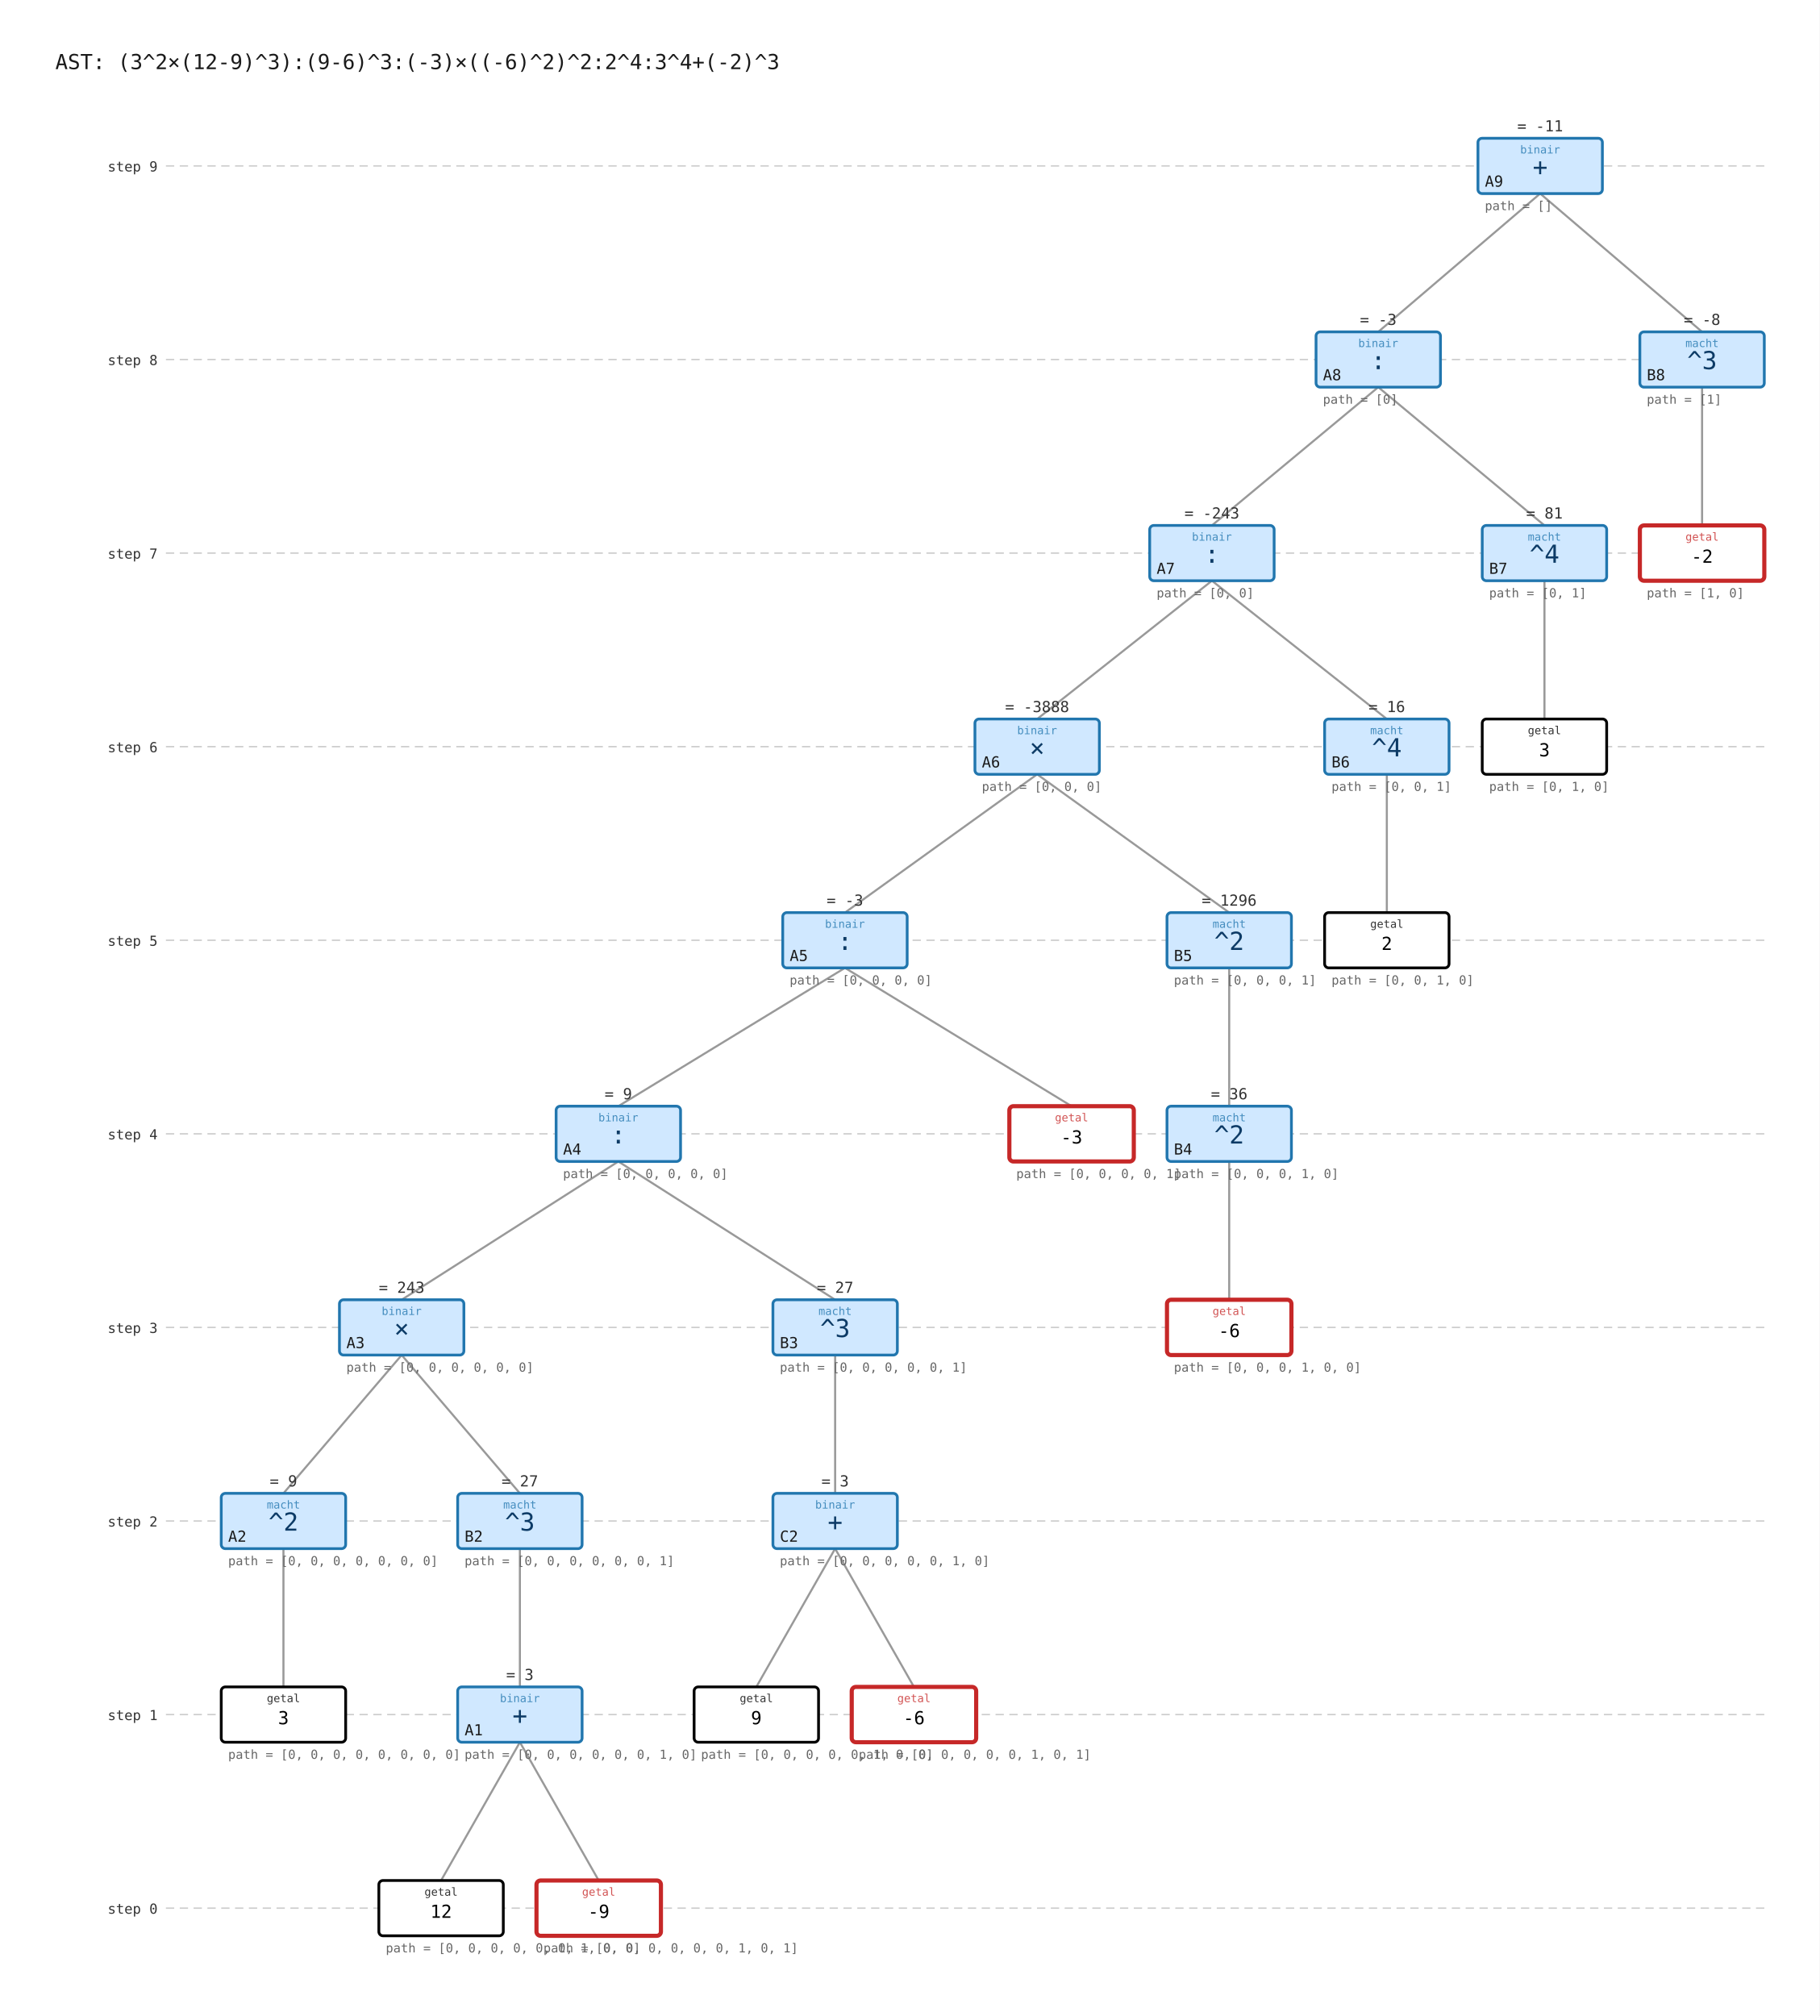
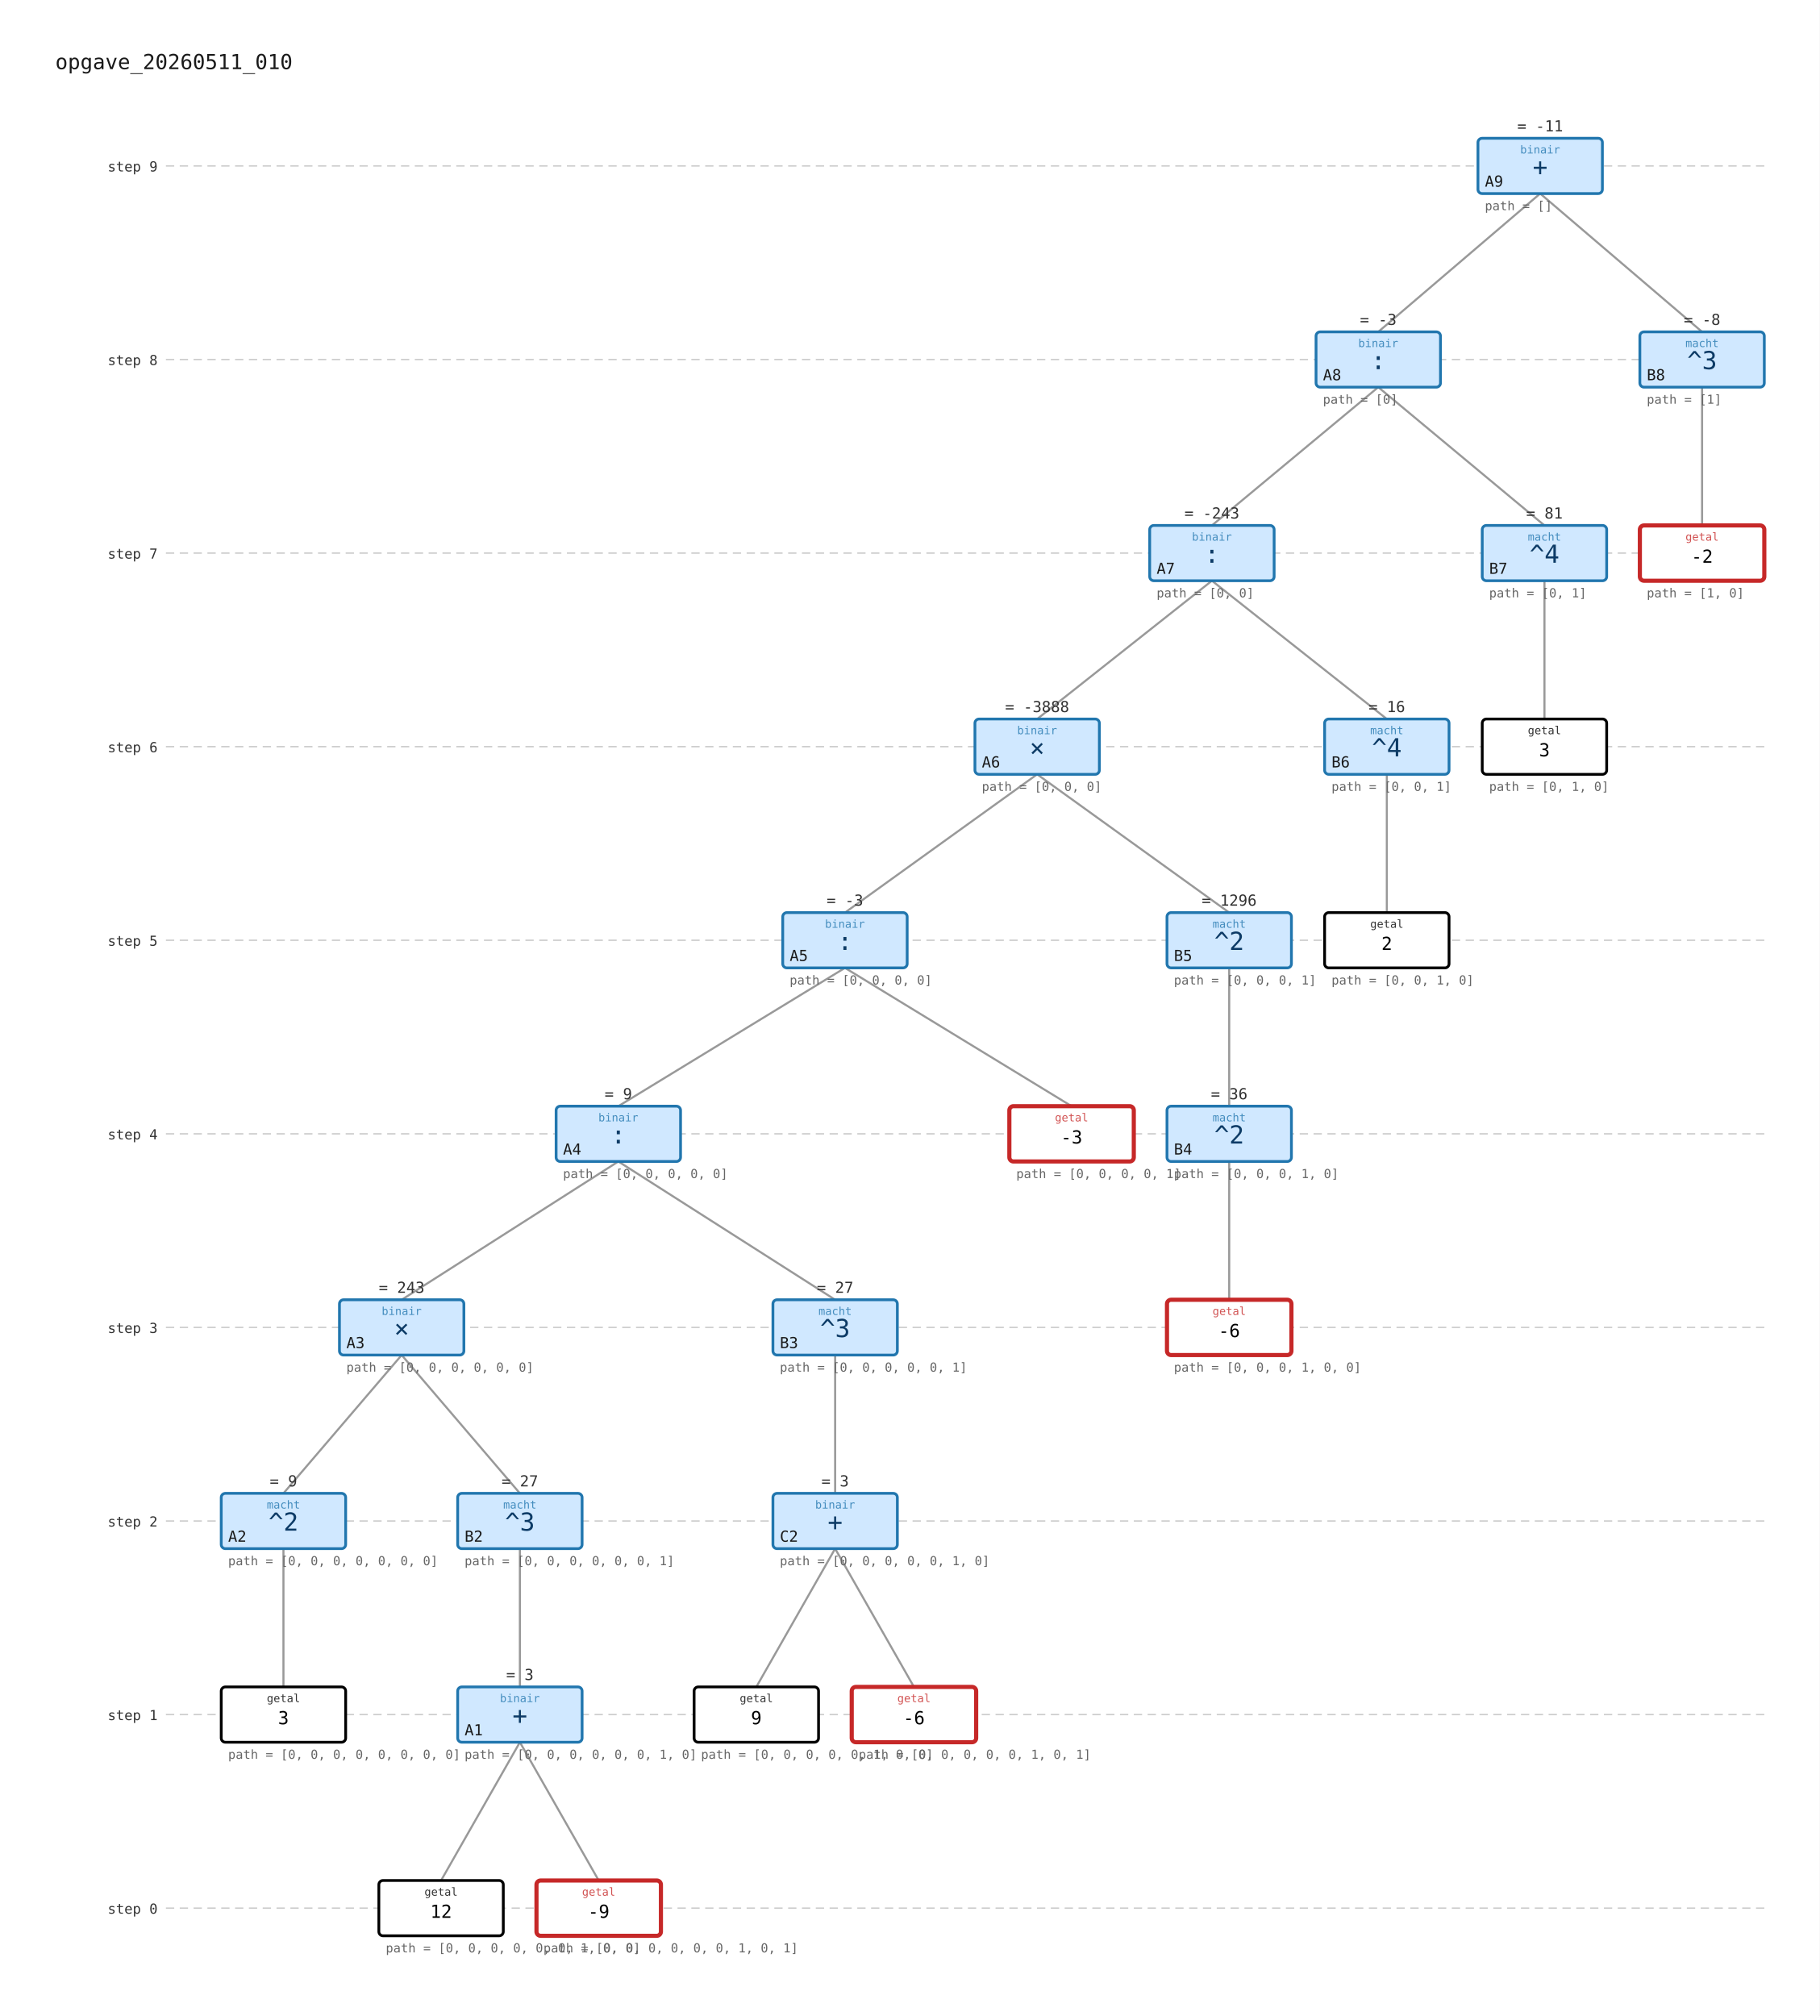
<svg xmlns="http://www.w3.org/2000/svg" width="1316" height="1458" viewBox="0 0 1316 1458">
  <rect width="100%" height="100%" fill="#FFFFFF" />
-   <text x="40" y="50" font-family="JetBrains Mono, Consolas, monospace" font-size="15" font-weight="500" fill="#1a1a1a">AST: (3^2×(12-9)^3):(9-6)^3:(-3)×((-6)^2)^2:2^4:3^4+(-2)^3</text>
+   <text x="40" y="50" font-family="JetBrains Mono, Consolas, monospace" font-size="15" font-weight="500" fill="#1a1a1a">opgave_20260511_010</text>
  <line x1="120" y1="1380" x2="1276" y2="1380" stroke="#CCCCCC" stroke-width="1" stroke-dasharray="6,4" />
  <text x="114" y="1384" text-anchor="end" font-family="JetBrains Mono, Consolas, monospace" font-size="10" font-weight="500" fill="#333">step 0</text>
  <line x1="120" y1="1240" x2="1276" y2="1240" stroke="#CCCCCC" stroke-width="1" stroke-dasharray="6,4" />
  <text x="114" y="1244" text-anchor="end" font-family="JetBrains Mono, Consolas, monospace" font-size="10" font-weight="500" fill="#333">step 1</text>
  <line x1="120" y1="1100" x2="1276" y2="1100" stroke="#CCCCCC" stroke-width="1" stroke-dasharray="6,4" />
  <text x="114" y="1104" text-anchor="end" font-family="JetBrains Mono, Consolas, monospace" font-size="10" font-weight="500" fill="#333">step 2</text>
  <line x1="120" y1="960" x2="1276" y2="960" stroke="#CCCCCC" stroke-width="1" stroke-dasharray="6,4" />
  <text x="114" y="964" text-anchor="end" font-family="JetBrains Mono, Consolas, monospace" font-size="10" font-weight="500" fill="#333">step 3</text>
  <line x1="120" y1="820" x2="1276" y2="820" stroke="#CCCCCC" stroke-width="1" stroke-dasharray="6,4" />
  <text x="114" y="824" text-anchor="end" font-family="JetBrains Mono, Consolas, monospace" font-size="10" font-weight="500" fill="#333">step 4</text>
  <line x1="120" y1="680" x2="1276" y2="680" stroke="#CCCCCC" stroke-width="1" stroke-dasharray="6,4" />
  <text x="114" y="684" text-anchor="end" font-family="JetBrains Mono, Consolas, monospace" font-size="10" font-weight="500" fill="#333">step 5</text>
  <line x1="120" y1="540" x2="1276" y2="540" stroke="#CCCCCC" stroke-width="1" stroke-dasharray="6,4" />
  <text x="114" y="544" text-anchor="end" font-family="JetBrains Mono, Consolas, monospace" font-size="10" font-weight="500" fill="#333">step 6</text>
  <line x1="120" y1="400" x2="1276" y2="400" stroke="#CCCCCC" stroke-width="1" stroke-dasharray="6,4" />
  <text x="114" y="404" text-anchor="end" font-family="JetBrains Mono, Consolas, monospace" font-size="10" font-weight="500" fill="#333">step 7</text>
  <line x1="120" y1="260" x2="1276" y2="260" stroke="#CCCCCC" stroke-width="1" stroke-dasharray="6,4" />
  <text x="114" y="264" text-anchor="end" font-family="JetBrains Mono, Consolas, monospace" font-size="10" font-weight="500" fill="#333">step 8</text>
  <line x1="120" y1="120" x2="1276" y2="120" stroke="#CCCCCC" stroke-width="1" stroke-dasharray="6,4" />
  <text x="114" y="124" text-anchor="end" font-family="JetBrains Mono, Consolas, monospace" font-size="10" font-weight="500" fill="#333">step 9</text>
  <line x1="1113.9" y1="140" x2="996.8" y2="240" stroke="#999" stroke-width="1.5" stroke-dasharray="none" />
  <line x1="1113.9" y1="140" x2="1231.0" y2="240" stroke="#999" stroke-width="1.5" stroke-dasharray="none" />
  <rect x="1068.9" y="100" width="90" height="40" rx="3" ry="3" fill="#D0E8FF" stroke="#2176AE" stroke-width="2" />
  <text x="1113.9" y="127.0" text-anchor="middle" font-family="JetBrains Mono, Consolas, monospace" font-size="18" font-weight="500" fill="#0D3B66">+</text>
  <text x="1113.9" y="111" text-anchor="middle" font-family="JetBrains Mono, Consolas, monospace" font-size="8" fill="#2176AE" opacity="0.8">binair</text>
  <text x="1073.9" y="135" text-anchor="start" font-family="JetBrains Mono, Consolas, monospace" font-size="11" font-weight="500" fill="#1a1a1a">A9</text>
  <text x="1073.9" y="152" text-anchor="start" font-family="JetBrains Mono, Consolas, monospace" font-size="9" font-weight="400" fill="#666">path = []</text>
  <text x="1113.9" y="95" text-anchor="middle" font-family="JetBrains Mono, Consolas, monospace" font-size="11" font-weight="400" fill="#333">= -11</text>
  <line x1="996.8" y1="280" x2="876.5" y2="380" stroke="#999" stroke-width="1.5" stroke-dasharray="none" />
  <line x1="996.8" y1="280" x2="1117.0" y2="380" stroke="#999" stroke-width="1.5" stroke-dasharray="none" />
  <rect x="951.8" y="240" width="90" height="40" rx="3" ry="3" fill="#D0E8FF" stroke="#2176AE" stroke-width="2" />
  <text x="996.8" y="267.0" text-anchor="middle" font-family="JetBrains Mono, Consolas, monospace" font-size="18" font-weight="500" fill="#0D3B66">:</text>
  <text x="996.8" y="251" text-anchor="middle" font-family="JetBrains Mono, Consolas, monospace" font-size="8" fill="#2176AE" opacity="0.8">binair</text>
  <text x="956.8" y="275" text-anchor="start" font-family="JetBrains Mono, Consolas, monospace" font-size="11" font-weight="500" fill="#1a1a1a">A8</text>
  <text x="956.8" y="292" text-anchor="start" font-family="JetBrains Mono, Consolas, monospace" font-size="9" font-weight="400" fill="#666">path = [0]</text>
  <text x="996.8" y="235" text-anchor="middle" font-family="JetBrains Mono, Consolas, monospace" font-size="11" font-weight="400" fill="#333">= -3</text>
  <line x1="876.5" y1="420" x2="750.1" y2="520" stroke="#999" stroke-width="1.5" stroke-dasharray="none" />
  <line x1="876.5" y1="420" x2="1003.0" y2="520" stroke="#999" stroke-width="1.5" stroke-dasharray="none" />
  <rect x="831.5" y="380" width="90" height="40" rx="3" ry="3" fill="#D0E8FF" stroke="#2176AE" stroke-width="2" />
  <text x="876.5" y="407.0" text-anchor="middle" font-family="JetBrains Mono, Consolas, monospace" font-size="18" font-weight="500" fill="#0D3B66">:</text>
  <text x="876.5" y="391" text-anchor="middle" font-family="JetBrains Mono, Consolas, monospace" font-size="8" fill="#2176AE" opacity="0.8">binair</text>
  <text x="836.5" y="415" text-anchor="start" font-family="JetBrains Mono, Consolas, monospace" font-size="11" font-weight="500" fill="#1a1a1a">A7</text>
  <text x="836.5" y="432" text-anchor="start" font-family="JetBrains Mono, Consolas, monospace" font-size="9" font-weight="400" fill="#666">path = [0, 0]</text>
  <text x="876.5" y="375" text-anchor="middle" font-family="JetBrains Mono, Consolas, monospace" font-size="11" font-weight="400" fill="#333">= -243</text>
  <line x1="750.1" y1="560" x2="611.1" y2="660" stroke="#999" stroke-width="1.5" stroke-dasharray="none" />
  <line x1="750.1" y1="560" x2="889.0" y2="660" stroke="#999" stroke-width="1.5" stroke-dasharray="none" />
  <rect x="705.1" y="520" width="90" height="40" rx="3" ry="3" fill="#D0E8FF" stroke="#2176AE" stroke-width="2" />
  <text x="750.1" y="547.0" text-anchor="middle" font-family="JetBrains Mono, Consolas, monospace" font-size="18" font-weight="500" fill="#0D3B66">×</text>
  <text x="750.1" y="531" text-anchor="middle" font-family="JetBrains Mono, Consolas, monospace" font-size="8" fill="#2176AE" opacity="0.8">binair</text>
  <text x="710.1" y="555" text-anchor="start" font-family="JetBrains Mono, Consolas, monospace" font-size="11" font-weight="500" fill="#1a1a1a">A6</text>
  <text x="710.1" y="572" text-anchor="start" font-family="JetBrains Mono, Consolas, monospace" font-size="9" font-weight="400" fill="#666">path = [0, 0, 0]</text>
  <text x="750.1" y="515" text-anchor="middle" font-family="JetBrains Mono, Consolas, monospace" font-size="11" font-weight="400" fill="#333">= -3888</text>
  <line x1="611.1" y1="700" x2="447.2" y2="800" stroke="#999" stroke-width="1.5" stroke-dasharray="none" />
  <line x1="611.1" y1="700" x2="775.0" y2="800" stroke="#999" stroke-width="1.5" stroke-dasharray="none" />
  <rect x="566.1" y="660" width="90" height="40" rx="3" ry="3" fill="#D0E8FF" stroke="#2176AE" stroke-width="2" />
  <text x="611.1" y="687.0" text-anchor="middle" font-family="JetBrains Mono, Consolas, monospace" font-size="18" font-weight="500" fill="#0D3B66">:</text>
  <text x="611.1" y="671" text-anchor="middle" font-family="JetBrains Mono, Consolas, monospace" font-size="8" fill="#2176AE" opacity="0.8">binair</text>
  <text x="571.1" y="695" text-anchor="start" font-family="JetBrains Mono, Consolas, monospace" font-size="11" font-weight="500" fill="#1a1a1a">A5</text>
  <text x="571.1" y="712" text-anchor="start" font-family="JetBrains Mono, Consolas, monospace" font-size="9" font-weight="400" fill="#666">path = [0, 0, 0, 0]</text>
  <text x="611.1" y="655" text-anchor="middle" font-family="JetBrains Mono, Consolas, monospace" font-size="11" font-weight="400" fill="#333">= -3</text>
  <line x1="447.2" y1="840" x2="290.5" y2="940" stroke="#999" stroke-width="1.5" stroke-dasharray="none" />
  <line x1="447.2" y1="840" x2="604.0" y2="940" stroke="#999" stroke-width="1.5" stroke-dasharray="none" />
  <rect x="402.2" y="800" width="90" height="40" rx="3" ry="3" fill="#D0E8FF" stroke="#2176AE" stroke-width="2" />
  <text x="447.2" y="827.0" text-anchor="middle" font-family="JetBrains Mono, Consolas, monospace" font-size="18" font-weight="500" fill="#0D3B66">:</text>
  <text x="447.2" y="811" text-anchor="middle" font-family="JetBrains Mono, Consolas, monospace" font-size="8" fill="#2176AE" opacity="0.8">binair</text>
  <text x="407.2" y="835" text-anchor="start" font-family="JetBrains Mono, Consolas, monospace" font-size="11" font-weight="500" fill="#1a1a1a">A4</text>
  <text x="407.2" y="852" text-anchor="start" font-family="JetBrains Mono, Consolas, monospace" font-size="9" font-weight="400" fill="#666">path = [0, 0, 0, 0, 0]</text>
  <text x="447.2" y="795" text-anchor="middle" font-family="JetBrains Mono, Consolas, monospace" font-size="11" font-weight="400" fill="#333">= 9</text>
  <line x1="290.5" y1="980" x2="205.0" y2="1080" stroke="#999" stroke-width="1.5" stroke-dasharray="none" />
  <line x1="290.5" y1="980" x2="376.0" y2="1080" stroke="#999" stroke-width="1.5" stroke-dasharray="none" />
  <rect x="245.5" y="940" width="90" height="40" rx="3" ry="3" fill="#D0E8FF" stroke="#2176AE" stroke-width="2" />
  <text x="290.5" y="967.0" text-anchor="middle" font-family="JetBrains Mono, Consolas, monospace" font-size="18" font-weight="500" fill="#0D3B66">×</text>
  <text x="290.5" y="951" text-anchor="middle" font-family="JetBrains Mono, Consolas, monospace" font-size="8" fill="#2176AE" opacity="0.8">binair</text>
  <text x="250.5" y="975" text-anchor="start" font-family="JetBrains Mono, Consolas, monospace" font-size="11" font-weight="500" fill="#1a1a1a">A3</text>
  <text x="250.5" y="992" text-anchor="start" font-family="JetBrains Mono, Consolas, monospace" font-size="9" font-weight="400" fill="#666">path = [0, 0, 0, 0, 0, 0]</text>
  <text x="290.5" y="935" text-anchor="middle" font-family="JetBrains Mono, Consolas, monospace" font-size="11" font-weight="400" fill="#333">= 243</text>
  <line x1="205.0" y1="1120" x2="205.0" y2="1220" stroke="#999" stroke-width="1.5" stroke-dasharray="none" />
  <rect x="160.0" y="1080" width="90" height="40" rx="3" ry="3" fill="#D0E8FF" stroke="#2176AE" stroke-width="2" />
  <text x="205.0" y="1107.0" text-anchor="middle" font-family="JetBrains Mono, Consolas, monospace" font-size="18" font-weight="500" fill="#0D3B66">^2</text>
  <text x="205.0" y="1091" text-anchor="middle" font-family="JetBrains Mono, Consolas, monospace" font-size="8" fill="#2176AE" opacity="0.8">macht</text>
  <text x="165.0" y="1115" text-anchor="start" font-family="JetBrains Mono, Consolas, monospace" font-size="11" font-weight="500" fill="#1a1a1a">A2</text>
  <text x="165.0" y="1132" text-anchor="start" font-family="JetBrains Mono, Consolas, monospace" font-size="9" font-weight="400" fill="#666">path = [0, 0, 0, 0, 0, 0, 0]</text>
  <text x="205.0" y="1075" text-anchor="middle" font-family="JetBrains Mono, Consolas, monospace" font-size="11" font-weight="400" fill="#333">= 9</text>
  <rect x="160.0" y="1220" width="90" height="40" rx="3" ry="3" fill="#FFFFFF" stroke="#000000" stroke-width="2" />
  <text x="205.0" y="1247.0" text-anchor="middle" font-family="JetBrains Mono, Consolas, monospace" font-size="13" font-weight="500" fill="#000000">3</text>
  <text x="205.0" y="1231" text-anchor="middle" font-family="JetBrains Mono, Consolas, monospace" font-size="8" fill="#000000" opacity="0.8">getal</text>
  <text x="165.0" y="1272" text-anchor="start" font-family="JetBrains Mono, Consolas, monospace" font-size="9" font-weight="400" fill="#666">path = [0, 0, 0, 0, 0, 0, 0, 0]</text>
  <line x1="376.0" y1="1120" x2="376.0" y2="1220" stroke="#999" stroke-width="1.5" stroke-dasharray="none" />
  <rect x="331.0" y="1080" width="90" height="40" rx="3" ry="3" fill="#D0E8FF" stroke="#2176AE" stroke-width="2" />
  <text x="376.0" y="1107.0" text-anchor="middle" font-family="JetBrains Mono, Consolas, monospace" font-size="18" font-weight="500" fill="#0D3B66">^3</text>
  <text x="376.0" y="1091" text-anchor="middle" font-family="JetBrains Mono, Consolas, monospace" font-size="8" fill="#2176AE" opacity="0.8">macht</text>
  <text x="336.0" y="1115" text-anchor="start" font-family="JetBrains Mono, Consolas, monospace" font-size="11" font-weight="500" fill="#1a1a1a">B2</text>
  <text x="336.0" y="1132" text-anchor="start" font-family="JetBrains Mono, Consolas, monospace" font-size="9" font-weight="400" fill="#666">path = [0, 0, 0, 0, 0, 0, 1]</text>
  <text x="376.0" y="1075" text-anchor="middle" font-family="JetBrains Mono, Consolas, monospace" font-size="11" font-weight="400" fill="#333">= 27</text>
  <line x1="376.0" y1="1260" x2="319.0" y2="1360" stroke="#999" stroke-width="1.5" stroke-dasharray="none" />
  <line x1="376.0" y1="1260" x2="433.0" y2="1360" stroke="#999" stroke-width="1.5" stroke-dasharray="none" />
  <rect x="331.0" y="1220" width="90" height="40" rx="3" ry="3" fill="#D0E8FF" stroke="#2176AE" stroke-width="2" />
  <text x="376.0" y="1247.0" text-anchor="middle" font-family="JetBrains Mono, Consolas, monospace" font-size="18" font-weight="500" fill="#0D3B66">+</text>
  <text x="376.0" y="1231" text-anchor="middle" font-family="JetBrains Mono, Consolas, monospace" font-size="8" fill="#2176AE" opacity="0.8">binair</text>
  <text x="336.0" y="1255" text-anchor="start" font-family="JetBrains Mono, Consolas, monospace" font-size="11" font-weight="500" fill="#1a1a1a">A1</text>
  <text x="336.0" y="1272" text-anchor="start" font-family="JetBrains Mono, Consolas, monospace" font-size="9" font-weight="400" fill="#666">path = [0, 0, 0, 0, 0, 0, 1, 0]</text>
  <text x="376.0" y="1215" text-anchor="middle" font-family="JetBrains Mono, Consolas, monospace" font-size="11" font-weight="400" fill="#333">= 3</text>
  <rect x="274.0" y="1360" width="90" height="40" rx="3" ry="3" fill="#FFFFFF" stroke="#000000" stroke-width="2" />
  <text x="319.0" y="1387.0" text-anchor="middle" font-family="JetBrains Mono, Consolas, monospace" font-size="13" font-weight="500" fill="#000000">12</text>
  <text x="319.0" y="1371" text-anchor="middle" font-family="JetBrains Mono, Consolas, monospace" font-size="8" fill="#000000" opacity="0.8">getal</text>
  <text x="279.0" y="1412" text-anchor="start" font-family="JetBrains Mono, Consolas, monospace" font-size="9" font-weight="400" fill="#666">path = [0, 0, 0, 0, 0, 0, 1, 0, 0]</text>
  <rect x="388.0" y="1360" width="90" height="40" rx="3" ry="3" fill="#FFFFFF" stroke="#C62828" stroke-width="3" />
  <text x="433.0" y="1387.0" text-anchor="middle" font-family="JetBrains Mono, Consolas, monospace" font-size="13" font-weight="500" fill="#000000">-9</text>
  <text x="433.0" y="1371" text-anchor="middle" font-family="JetBrains Mono, Consolas, monospace" font-size="8" fill="#C62828" opacity="0.8">getal</text>
  <text x="393.0" y="1412" text-anchor="start" font-family="JetBrains Mono, Consolas, monospace" font-size="9" font-weight="400" fill="#666">path = [0, 0, 0, 0, 0, 0, 1, 0, 1]</text>
  <line x1="604.0" y1="980" x2="604.0" y2="1080" stroke="#999" stroke-width="1.5" stroke-dasharray="none" />
  <rect x="559.0" y="940" width="90" height="40" rx="3" ry="3" fill="#D0E8FF" stroke="#2176AE" stroke-width="2" />
  <text x="604.0" y="967.0" text-anchor="middle" font-family="JetBrains Mono, Consolas, monospace" font-size="18" font-weight="500" fill="#0D3B66">^3</text>
  <text x="604.0" y="951" text-anchor="middle" font-family="JetBrains Mono, Consolas, monospace" font-size="8" fill="#2176AE" opacity="0.8">macht</text>
  <text x="564.0" y="975" text-anchor="start" font-family="JetBrains Mono, Consolas, monospace" font-size="11" font-weight="500" fill="#1a1a1a">B3</text>
  <text x="564.0" y="992" text-anchor="start" font-family="JetBrains Mono, Consolas, monospace" font-size="9" font-weight="400" fill="#666">path = [0, 0, 0, 0, 0, 1]</text>
  <text x="604.0" y="935" text-anchor="middle" font-family="JetBrains Mono, Consolas, monospace" font-size="11" font-weight="400" fill="#333">= 27</text>
  <line x1="604.0" y1="1120" x2="547.0" y2="1220" stroke="#999" stroke-width="1.5" stroke-dasharray="none" />
  <line x1="604.0" y1="1120" x2="661.0" y2="1220" stroke="#999" stroke-width="1.5" stroke-dasharray="none" />
  <rect x="559.0" y="1080" width="90" height="40" rx="3" ry="3" fill="#D0E8FF" stroke="#2176AE" stroke-width="2" />
  <text x="604.0" y="1107.0" text-anchor="middle" font-family="JetBrains Mono, Consolas, monospace" font-size="18" font-weight="500" fill="#0D3B66">+</text>
  <text x="604.0" y="1091" text-anchor="middle" font-family="JetBrains Mono, Consolas, monospace" font-size="8" fill="#2176AE" opacity="0.8">binair</text>
  <text x="564.0" y="1115" text-anchor="start" font-family="JetBrains Mono, Consolas, monospace" font-size="11" font-weight="500" fill="#1a1a1a">C2</text>
  <text x="564.0" y="1132" text-anchor="start" font-family="JetBrains Mono, Consolas, monospace" font-size="9" font-weight="400" fill="#666">path = [0, 0, 0, 0, 0, 1, 0]</text>
  <text x="604.0" y="1075" text-anchor="middle" font-family="JetBrains Mono, Consolas, monospace" font-size="11" font-weight="400" fill="#333">= 3</text>
  <rect x="502.0" y="1220" width="90" height="40" rx="3" ry="3" fill="#FFFFFF" stroke="#000000" stroke-width="2" />
  <text x="547.0" y="1247.0" text-anchor="middle" font-family="JetBrains Mono, Consolas, monospace" font-size="13" font-weight="500" fill="#000000">9</text>
  <text x="547.0" y="1231" text-anchor="middle" font-family="JetBrains Mono, Consolas, monospace" font-size="8" fill="#000000" opacity="0.8">getal</text>
  <text x="507.0" y="1272" text-anchor="start" font-family="JetBrains Mono, Consolas, monospace" font-size="9" font-weight="400" fill="#666">path = [0, 0, 0, 0, 0, 1, 0, 0]</text>
  <rect x="616.0" y="1220" width="90" height="40" rx="3" ry="3" fill="#FFFFFF" stroke="#C62828" stroke-width="3" />
  <text x="661.0" y="1247.0" text-anchor="middle" font-family="JetBrains Mono, Consolas, monospace" font-size="13" font-weight="500" fill="#000000">-6</text>
  <text x="661.0" y="1231" text-anchor="middle" font-family="JetBrains Mono, Consolas, monospace" font-size="8" fill="#C62828" opacity="0.8">getal</text>
  <text x="621.0" y="1272" text-anchor="start" font-family="JetBrains Mono, Consolas, monospace" font-size="9" font-weight="400" fill="#666">path = [0, 0, 0, 0, 0, 1, 0, 1]</text>
  <rect x="730.0" y="800" width="90" height="40" rx="3" ry="3" fill="#FFFFFF" stroke="#C62828" stroke-width="3" />
  <text x="775.0" y="827.0" text-anchor="middle" font-family="JetBrains Mono, Consolas, monospace" font-size="13" font-weight="500" fill="#000000">-3</text>
  <text x="775.0" y="811" text-anchor="middle" font-family="JetBrains Mono, Consolas, monospace" font-size="8" fill="#C62828" opacity="0.8">getal</text>
  <text x="735.0" y="852" text-anchor="start" font-family="JetBrains Mono, Consolas, monospace" font-size="9" font-weight="400" fill="#666">path = [0, 0, 0, 0, 1]</text>
  <line x1="889.0" y1="700" x2="889.0" y2="800" stroke="#999" stroke-width="1.5" stroke-dasharray="none" />
  <rect x="844.0" y="660" width="90" height="40" rx="3" ry="3" fill="#D0E8FF" stroke="#2176AE" stroke-width="2" />
  <text x="889.0" y="687.0" text-anchor="middle" font-family="JetBrains Mono, Consolas, monospace" font-size="18" font-weight="500" fill="#0D3B66">^2</text>
  <text x="889.0" y="671" text-anchor="middle" font-family="JetBrains Mono, Consolas, monospace" font-size="8" fill="#2176AE" opacity="0.8">macht</text>
  <text x="849.0" y="695" text-anchor="start" font-family="JetBrains Mono, Consolas, monospace" font-size="11" font-weight="500" fill="#1a1a1a">B5</text>
  <text x="849.0" y="712" text-anchor="start" font-family="JetBrains Mono, Consolas, monospace" font-size="9" font-weight="400" fill="#666">path = [0, 0, 0, 1]</text>
  <text x="889.0" y="655" text-anchor="middle" font-family="JetBrains Mono, Consolas, monospace" font-size="11" font-weight="400" fill="#333">= 1296</text>
  <line x1="889.0" y1="840" x2="889.0" y2="940" stroke="#999" stroke-width="1.5" stroke-dasharray="none" />
  <rect x="844.0" y="800" width="90" height="40" rx="3" ry="3" fill="#D0E8FF" stroke="#2176AE" stroke-width="2" />
  <text x="889.0" y="827.0" text-anchor="middle" font-family="JetBrains Mono, Consolas, monospace" font-size="18" font-weight="500" fill="#0D3B66">^2</text>
  <text x="889.0" y="811" text-anchor="middle" font-family="JetBrains Mono, Consolas, monospace" font-size="8" fill="#2176AE" opacity="0.8">macht</text>
  <text x="849.0" y="835" text-anchor="start" font-family="JetBrains Mono, Consolas, monospace" font-size="11" font-weight="500" fill="#1a1a1a">B4</text>
  <text x="849.0" y="852" text-anchor="start" font-family="JetBrains Mono, Consolas, monospace" font-size="9" font-weight="400" fill="#666">path = [0, 0, 0, 1, 0]</text>
  <text x="889.0" y="795" text-anchor="middle" font-family="JetBrains Mono, Consolas, monospace" font-size="11" font-weight="400" fill="#333">= 36</text>
  <rect x="844.0" y="940" width="90" height="40" rx="3" ry="3" fill="#FFFFFF" stroke="#C62828" stroke-width="3" />
  <text x="889.0" y="967.0" text-anchor="middle" font-family="JetBrains Mono, Consolas, monospace" font-size="13" font-weight="500" fill="#000000">-6</text>
  <text x="889.0" y="951" text-anchor="middle" font-family="JetBrains Mono, Consolas, monospace" font-size="8" fill="#C62828" opacity="0.8">getal</text>
  <text x="849.0" y="992" text-anchor="start" font-family="JetBrains Mono, Consolas, monospace" font-size="9" font-weight="400" fill="#666">path = [0, 0, 0, 1, 0, 0]</text>
  <line x1="1003.0" y1="560" x2="1003.0" y2="660" stroke="#999" stroke-width="1.5" stroke-dasharray="none" />
  <rect x="958.0" y="520" width="90" height="40" rx="3" ry="3" fill="#D0E8FF" stroke="#2176AE" stroke-width="2" />
  <text x="1003.0" y="547.0" text-anchor="middle" font-family="JetBrains Mono, Consolas, monospace" font-size="18" font-weight="500" fill="#0D3B66">^4</text>
  <text x="1003.0" y="531" text-anchor="middle" font-family="JetBrains Mono, Consolas, monospace" font-size="8" fill="#2176AE" opacity="0.8">macht</text>
  <text x="963.0" y="555" text-anchor="start" font-family="JetBrains Mono, Consolas, monospace" font-size="11" font-weight="500" fill="#1a1a1a">B6</text>
  <text x="963.0" y="572" text-anchor="start" font-family="JetBrains Mono, Consolas, monospace" font-size="9" font-weight="400" fill="#666">path = [0, 0, 1]</text>
  <text x="1003.0" y="515" text-anchor="middle" font-family="JetBrains Mono, Consolas, monospace" font-size="11" font-weight="400" fill="#333">= 16</text>
  <rect x="958.0" y="660" width="90" height="40" rx="3" ry="3" fill="#FFFFFF" stroke="#000000" stroke-width="2" />
  <text x="1003.0" y="687.0" text-anchor="middle" font-family="JetBrains Mono, Consolas, monospace" font-size="13" font-weight="500" fill="#000000">2</text>
  <text x="1003.0" y="671" text-anchor="middle" font-family="JetBrains Mono, Consolas, monospace" font-size="8" fill="#000000" opacity="0.8">getal</text>
  <text x="963.0" y="712" text-anchor="start" font-family="JetBrains Mono, Consolas, monospace" font-size="9" font-weight="400" fill="#666">path = [0, 0, 1, 0]</text>
  <line x1="1117.0" y1="420" x2="1117.0" y2="520" stroke="#999" stroke-width="1.5" stroke-dasharray="none" />
  <rect x="1072.0" y="380" width="90" height="40" rx="3" ry="3" fill="#D0E8FF" stroke="#2176AE" stroke-width="2" />
  <text x="1117.0" y="407.0" text-anchor="middle" font-family="JetBrains Mono, Consolas, monospace" font-size="18" font-weight="500" fill="#0D3B66">^4</text>
  <text x="1117.0" y="391" text-anchor="middle" font-family="JetBrains Mono, Consolas, monospace" font-size="8" fill="#2176AE" opacity="0.8">macht</text>
  <text x="1077.0" y="415" text-anchor="start" font-family="JetBrains Mono, Consolas, monospace" font-size="11" font-weight="500" fill="#1a1a1a">B7</text>
  <text x="1077.0" y="432" text-anchor="start" font-family="JetBrains Mono, Consolas, monospace" font-size="9" font-weight="400" fill="#666">path = [0, 1]</text>
  <text x="1117.0" y="375" text-anchor="middle" font-family="JetBrains Mono, Consolas, monospace" font-size="11" font-weight="400" fill="#333">= 81</text>
  <rect x="1072.0" y="520" width="90" height="40" rx="3" ry="3" fill="#FFFFFF" stroke="#000000" stroke-width="2" />
  <text x="1117.0" y="547.0" text-anchor="middle" font-family="JetBrains Mono, Consolas, monospace" font-size="13" font-weight="500" fill="#000000">3</text>
  <text x="1117.0" y="531" text-anchor="middle" font-family="JetBrains Mono, Consolas, monospace" font-size="8" fill="#000000" opacity="0.8">getal</text>
  <text x="1077.0" y="572" text-anchor="start" font-family="JetBrains Mono, Consolas, monospace" font-size="9" font-weight="400" fill="#666">path = [0, 1, 0]</text>
  <line x1="1231.0" y1="280" x2="1231.0" y2="380" stroke="#999" stroke-width="1.5" stroke-dasharray="none" />
  <rect x="1186.0" y="240" width="90" height="40" rx="3" ry="3" fill="#D0E8FF" stroke="#2176AE" stroke-width="2" />
  <text x="1231.0" y="267.0" text-anchor="middle" font-family="JetBrains Mono, Consolas, monospace" font-size="18" font-weight="500" fill="#0D3B66">^3</text>
  <text x="1231.0" y="251" text-anchor="middle" font-family="JetBrains Mono, Consolas, monospace" font-size="8" fill="#2176AE" opacity="0.8">macht</text>
  <text x="1191.0" y="275" text-anchor="start" font-family="JetBrains Mono, Consolas, monospace" font-size="11" font-weight="500" fill="#1a1a1a">B8</text>
  <text x="1191.0" y="292" text-anchor="start" font-family="JetBrains Mono, Consolas, monospace" font-size="9" font-weight="400" fill="#666">path = [1]</text>
  <text x="1231.0" y="235" text-anchor="middle" font-family="JetBrains Mono, Consolas, monospace" font-size="11" font-weight="400" fill="#333">= -8</text>
  <rect x="1186.0" y="380" width="90" height="40" rx="3" ry="3" fill="#FFFFFF" stroke="#C62828" stroke-width="3" />
  <text x="1231.0" y="407.0" text-anchor="middle" font-family="JetBrains Mono, Consolas, monospace" font-size="13" font-weight="500" fill="#000000">-2</text>
  <text x="1231.0" y="391" text-anchor="middle" font-family="JetBrains Mono, Consolas, monospace" font-size="8" fill="#C62828" opacity="0.8">getal</text>
  <text x="1191.0" y="432" text-anchor="start" font-family="JetBrains Mono, Consolas, monospace" font-size="9" font-weight="400" fill="#666">path = [1, 0]</text>
</svg>
